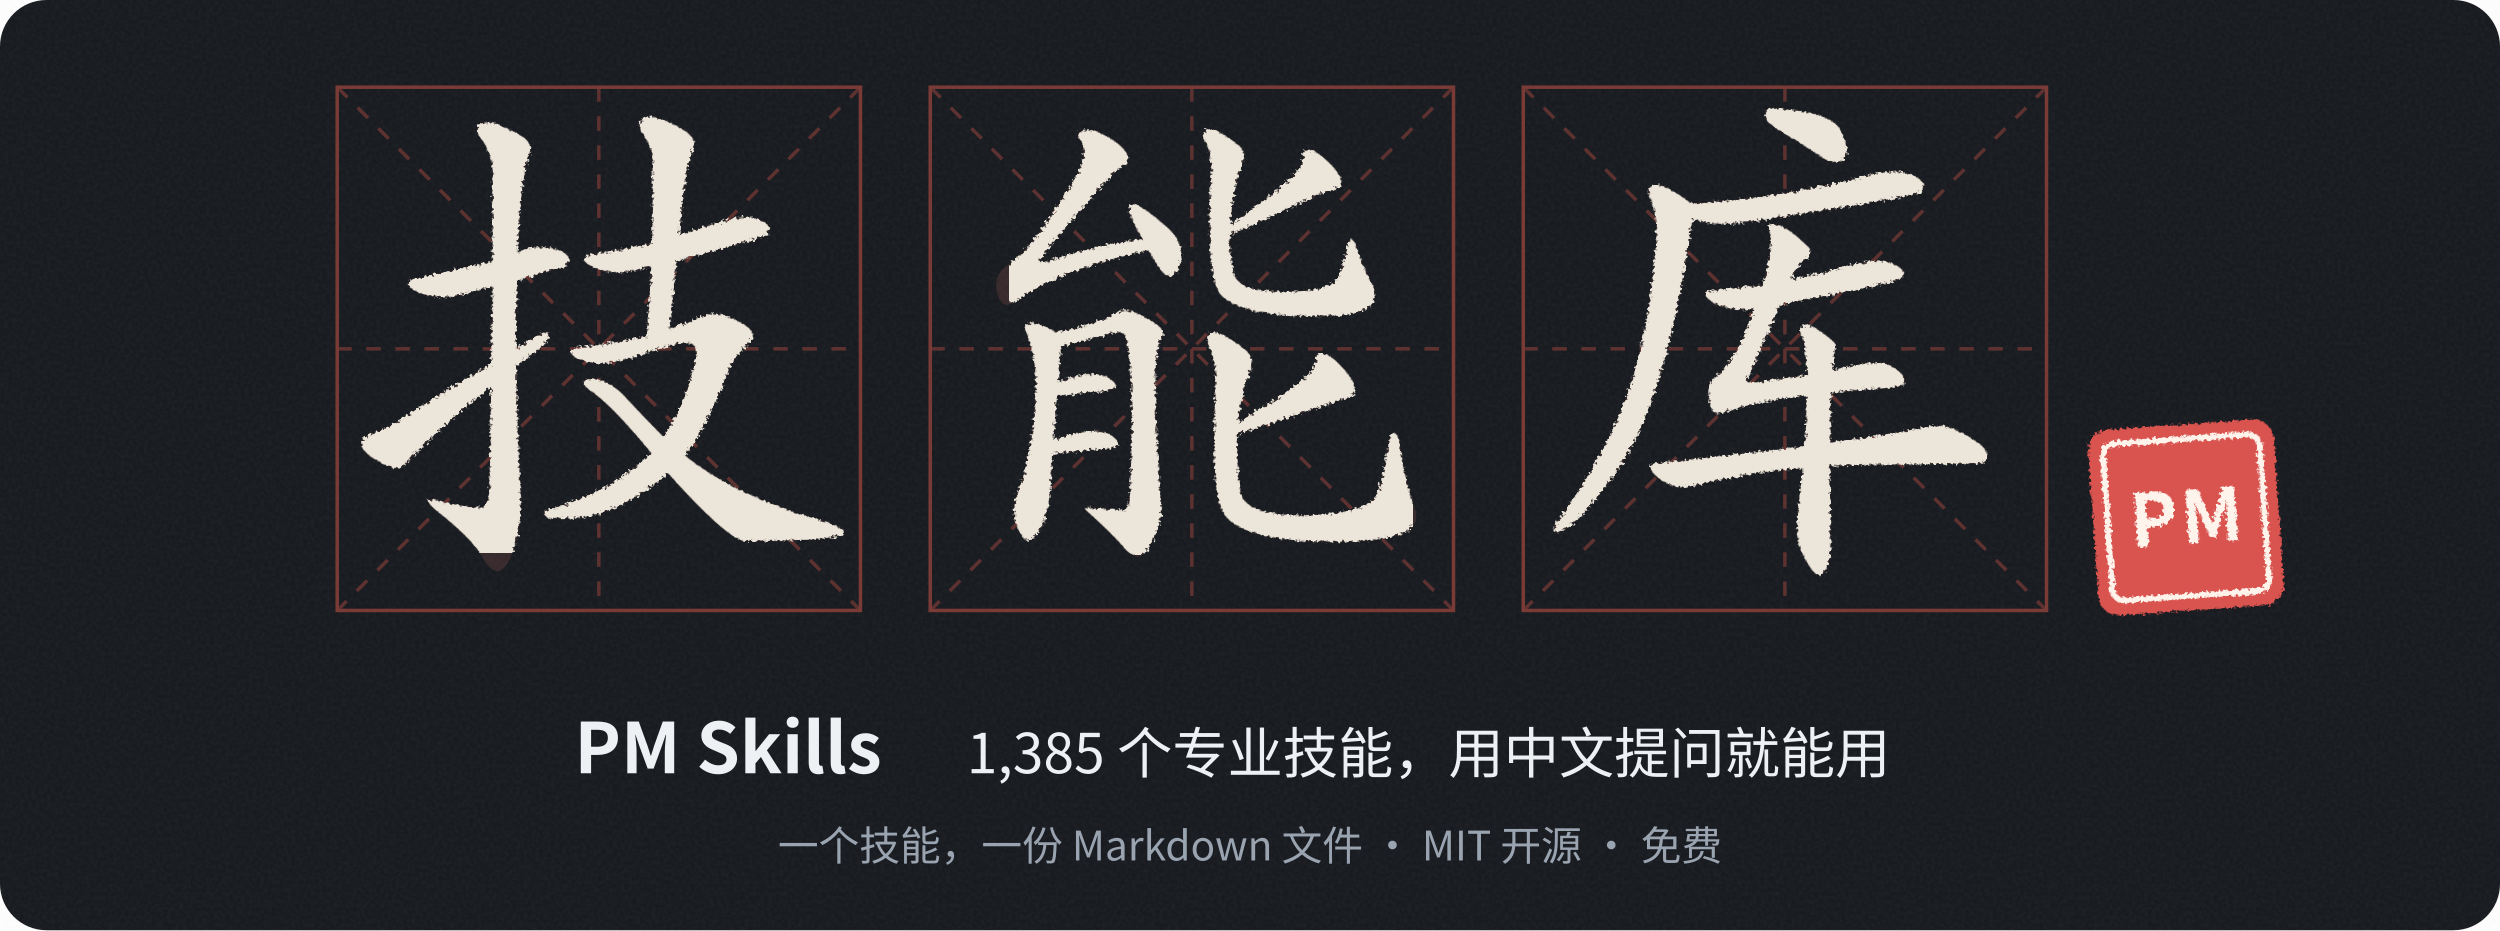
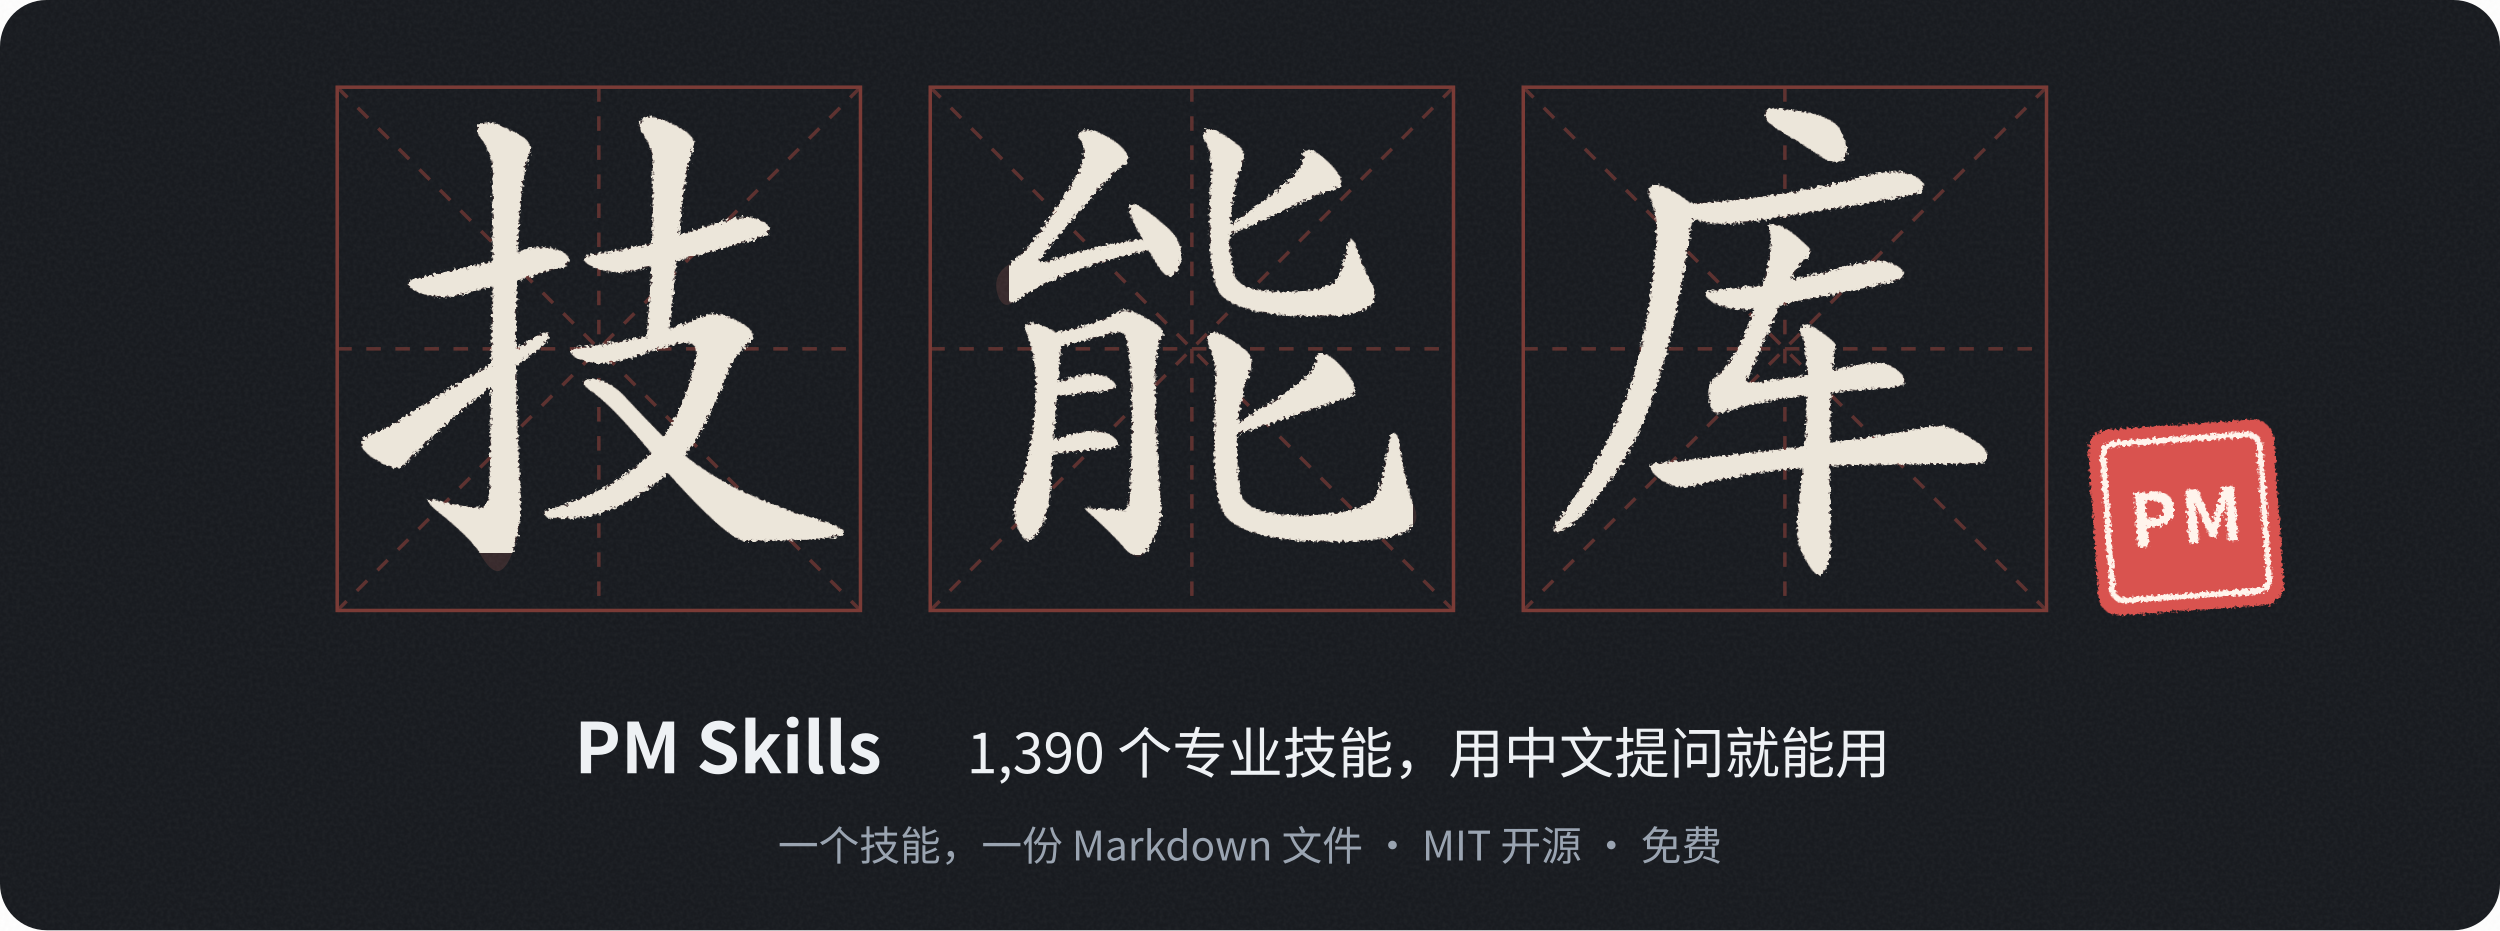
- <svg xmlns="http://www.w3.org/2000/svg" width="860" height="320" viewBox="0 0 860 320" role="img" aria-label="书法动画：“技能库”三个字一笔一画写出来，最后盖上 PM 印章。PM Skills，1,385 个专业技能，用中文提问就能用">
+ <svg xmlns="http://www.w3.org/2000/svg" width="860" height="320" viewBox="0 0 860 320" role="img" aria-label="书法动画：“技能库”三个字一笔一画写出来，最后盖上 PM 印章。PM Skills，1,390 个专业技能，用中文提问就能用">
  <style>
text{font-family:"PingFang SC","Noto Sans CJK SC","Microsoft YaHei",sans-serif}
@keyframes k0{0%,2.86%{stroke-dashoffset:302;opacity:0}2.93%{opacity:1}4.00%,91.43%{stroke-dashoffset:0;opacity:1}96.43%,100%{stroke-dashoffset:0;opacity:0}}.k0{animation:k0 14s infinite;stroke-dasharray:298 898;stroke-dashoffset:0}
@keyframes k1{0%,4.43%{stroke-dashoffset:946;opacity:0}4.50%{opacity:1}7.23%,91.43%{stroke-dashoffset:0;opacity:1}96.43%,100%{stroke-dashoffset:0;opacity:0}}.k1{animation:k1 14s infinite;stroke-dasharray:942 1542;stroke-dashoffset:0}
@keyframes k2{0%,7.66%{stroke-dashoffset:420;opacity:0}7.73%{opacity:1}8.90%,91.43%{stroke-dashoffset:0;opacity:1}96.43%,100%{stroke-dashoffset:0;opacity:0}}.k2{animation:k2 14s infinite;stroke-dasharray:416 1016;stroke-dashoffset:0}
@keyframes k3{0%,9.33%{stroke-dashoffset:349;opacity:0}9.40%{opacity:1}10.47%,91.43%{stroke-dashoffset:0;opacity:1}96.43%,100%{stroke-dashoffset:0;opacity:0}}.k3{animation:k3 14s infinite;stroke-dasharray:345 945;stroke-dashoffset:0}
@keyframes k4{0%,10.90%{stroke-dashoffset:436;opacity:0}10.97%{opacity:1}12.18%,91.43%{stroke-dashoffset:0;opacity:1}96.43%,100%{stroke-dashoffset:0;opacity:0}}.k4{animation:k4 14s infinite;stroke-dasharray:432 1032;stroke-dashoffset:0}
@keyframes k5{0%,12.61%{stroke-dashoffset:806;opacity:0}12.68%{opacity:1}15.00%,91.43%{stroke-dashoffset:0;opacity:1}96.43%,100%{stroke-dashoffset:0;opacity:0}}.k5{animation:k5 14s infinite;stroke-dasharray:802 1402;stroke-dashoffset:0}
@keyframes k6{0%,15.43%{stroke-dashoffset:606;opacity:0}15.50%{opacity:1}17.22%,91.43%{stroke-dashoffset:0;opacity:1}96.43%,100%{stroke-dashoffset:0;opacity:0}}.k6{animation:k6 14s infinite;stroke-dasharray:602 1202;stroke-dashoffset:0}
@keyframes k7{0%,19.43%{stroke-dashoffset:570;opacity:0}19.51%{opacity:1}21.12%,91.43%{stroke-dashoffset:0;opacity:1}96.43%,100%{stroke-dashoffset:0;opacity:0}}.k7{animation:k7 14s infinite;stroke-dasharray:566 1166;stroke-dashoffset:0}
@keyframes k8{0%,21.55%{stroke-dashoffset:143;opacity:0}21.62%{opacity:1}22.69%,91.43%{stroke-dashoffset:0;opacity:1}96.43%,100%{stroke-dashoffset:0;opacity:0}}.k8{animation:k8 14s infinite;stroke-dasharray:139 739;stroke-dashoffset:0}
@keyframes k9{0%,23.12%{stroke-dashoffset:422;opacity:0}23.19%{opacity:1}24.36%,91.43%{stroke-dashoffset:0;opacity:1}96.43%,100%{stroke-dashoffset:0;opacity:0}}.k9{animation:k9 14s infinite;stroke-dasharray:418 1018;stroke-dashoffset:0}
@keyframes k10{0%,24.79%{stroke-dashoffset:658;opacity:0}24.86%{opacity:1}26.74%,91.43%{stroke-dashoffset:0;opacity:1}96.43%,100%{stroke-dashoffset:0;opacity:0}}.k10{animation:k10 14s infinite;stroke-dasharray:654 1254;stroke-dashoffset:0}
@keyframes k11{0%,27.17%{stroke-dashoffset:109;opacity:0}27.24%{opacity:1}28.31%,91.43%{stroke-dashoffset:0;opacity:1}96.43%,100%{stroke-dashoffset:0;opacity:0}}.k11{animation:k11 14s infinite;stroke-dasharray:105 705;stroke-dashoffset:0}
@keyframes k12{0%,28.74%{stroke-dashoffset:122;opacity:0}28.81%{opacity:1}29.88%,91.43%{stroke-dashoffset:0;opacity:1}96.43%,100%{stroke-dashoffset:0;opacity:0}}.k12{animation:k12 14s infinite;stroke-dasharray:118 718;stroke-dashoffset:0}
@keyframes k13{0%,30.31%{stroke-dashoffset:250;opacity:0}30.38%{opacity:1}31.45%,91.43%{stroke-dashoffset:0;opacity:1}96.43%,100%{stroke-dashoffset:0;opacity:0}}.k13{animation:k13 14s infinite;stroke-dasharray:246 846;stroke-dashoffset:0}
@keyframes k14{0%,31.88%{stroke-dashoffset:667;opacity:0}31.95%{opacity:1}33.85%,91.43%{stroke-dashoffset:0;opacity:1}96.43%,100%{stroke-dashoffset:0;opacity:0}}.k14{animation:k14 14s infinite;stroke-dasharray:663 1263;stroke-dashoffset:0}
@keyframes k15{0%,34.28%{stroke-dashoffset:252;opacity:0}34.35%{opacity:1}35.43%,91.43%{stroke-dashoffset:0;opacity:1}96.43%,100%{stroke-dashoffset:0;opacity:0}}.k15{animation:k15 14s infinite;stroke-dasharray:248 848;stroke-dashoffset:0}
@keyframes k16{0%,35.85%{stroke-dashoffset:817;opacity:0}35.93%{opacity:1}38.27%,91.43%{stroke-dashoffset:0;opacity:1}96.43%,100%{stroke-dashoffset:0;opacity:0}}.k16{animation:k16 14s infinite;stroke-dasharray:813 1413;stroke-dashoffset:0}
@keyframes k17{0%,40.49%{stroke-dashoffset:160;opacity:0}40.56%{opacity:1}41.63%,91.43%{stroke-dashoffset:0;opacity:1}96.43%,100%{stroke-dashoffset:0;opacity:0}}.k17{animation:k17 14s infinite;stroke-dasharray:156 756;stroke-dashoffset:0}
@keyframes k18{0%,42.06%{stroke-dashoffset:450;opacity:0}42.13%{opacity:1}43.39%,91.43%{stroke-dashoffset:0;opacity:1}96.43%,100%{stroke-dashoffset:0;opacity:0}}.k18{animation:k18 14s infinite;stroke-dasharray:446 1046;stroke-dashoffset:0}
@keyframes k19{0%,43.82%{stroke-dashoffset:729;opacity:0}43.89%{opacity:1}45.97%,91.43%{stroke-dashoffset:0;opacity:1}96.43%,100%{stroke-dashoffset:0;opacity:0}}.k19{animation:k19 14s infinite;stroke-dasharray:725 1325;stroke-dashoffset:0}
@keyframes k20{0%,46.40%{stroke-dashoffset:372;opacity:0}46.47%{opacity:1}47.54%,91.43%{stroke-dashoffset:0;opacity:1}96.43%,100%{stroke-dashoffset:0;opacity:0}}.k20{animation:k20 14s infinite;stroke-dasharray:368 968;stroke-dashoffset:0}
@keyframes k21{0%,47.97%{stroke-dashoffset:688;opacity:0}48.04%{opacity:1}50.01%,91.43%{stroke-dashoffset:0;opacity:1}96.43%,100%{stroke-dashoffset:0;opacity:0}}.k21{animation:k21 14s infinite;stroke-dasharray:684 1284;stroke-dashoffset:0}
@keyframes k22{0%,50.44%{stroke-dashoffset:646;opacity:0}50.51%{opacity:1}52.35%,91.43%{stroke-dashoffset:0;opacity:1}96.43%,100%{stroke-dashoffset:0;opacity:0}}.k22{animation:k22 14s infinite;stroke-dasharray:642 1242;stroke-dashoffset:0}
@keyframes k23{0%,52.78%{stroke-dashoffset:480;opacity:0}52.85%{opacity:1}54.19%,91.43%{stroke-dashoffset:0;opacity:1}96.43%,100%{stroke-dashoffset:0;opacity:0}}.k23{animation:k23 14s infinite;stroke-dasharray:476 1076;stroke-dashoffset:0}
@keyframes seal{0%,57.48%{opacity:0;transform:scale(1.35)}59.98%{opacity:1;transform:scale(.96)}61.41%,91.43%{opacity:1;transform:scale(1)}96.43%,100%{opacity:0;transform:scale(1)}}.seal{animation:seal 14s infinite;transform-box:fill-box;transform-origin:center}
@media (prefers-reduced-motion: reduce){[class]{animation:none!important}}
</style>
  <defs>
    <filter id="brush" x="-5%" y="-5%" width="110%" height="110%">
      <feTurbulence type="fractalNoise" baseFrequency=".9" numOctaves="2" seed="7" result="n" />
      <feDisplacementMap in="SourceGraphic" in2="n" scale="2.2" />
    </filter>
    <filter id="grain">
      <feTurbulence type="fractalNoise" baseFrequency=".75" numOctaves="2" seed="3" />
      <feColorMatrix values="0 0 0 0 .5  0 0 0 0 .45  0 0 0 0 .4  0 0 0 .07 0" />
    </filter>
    <clipPath id="c0">
      <path d="M 352 522 Q 445 549 448 551 Q 457 560 452 568 Q 445 580 414 586 Q 383 590 353 577 L 304 559 Q 163 528 160 526 Q 123 519 150 503 Q 195 479 254 497 Q 276 504 304 510 L 352 522 Z" />
    </clipPath>
    <clipPath id="c1">
      <path d="M 301 315 Q 300 224 298 112 Q 298 87 284 78 Q 280 74 209 87 Q 176 99 179 89 Q 180 82 200 67 Q 263 16 279 -12 Q 298 -46 313 -47 Q 328 -48 342 -13 Q 361 33 359 106 Q 352 230 350 354 L 350 387 Q 349 454 352 522 L 353 577 Q 359 718 374 765 Q 392 795 336 817 Q 302 836 283 829 Q 265 822 281 800 Q 303 772 304 738 Q 305 719 304 559 L 304 510 Q 303 444 301 358 L 301 315 Z" />
    </clipPath>
    <clipPath id="c2">
      <path d="M 301 358 Q 205 303 123 249 Q 87 227 63 220 Q 50 213 47 204 Q 46 194 62 180 Q 83 164 108 156 Q 124 152 135 165 Q 193 228 301 315 L 350 354 Q 365 367 381 378 Q 403 391 412 407 Q 419 422 408 420 Q 395 420 350 387 L 301 358 Z" />
    </clipPath>
    <clipPath id="c3">
      <path d="M 664 560 Q 833 605 840 611 Q 849 620 844 628 Q 837 640 806 646 Q 779 649 669 610 L 616 595 Q 564 583 504 574 Q 467 567 495 551 Q 540 527 604 547 Q 608 548 615 549 L 664 560 Z" />
    </clipPath>
    <clipPath id="c4">
      <path d="M 650 427 Q 657 496 664 560 L 669 610 Q 679 733 698 787 Q 702 797 682 814 Q 646 836 621 841 Q 605 845 596 836 Q 587 829 596 813 Q 618 779 617 755 Q 618 679 616 595 L 615 549 Q 611 485 606 413 C 604 383 647 397 650 427 Z" />
    </clipPath>
    <clipPath id="c5">
      <path d="M 679 180 Q 716 219 765 344 Q 778 375 801 395 Q 822 413 807 427 Q 794 440 759 453 Q 734 462 703 446 Q 678 437 650 427 L 606 413 Q 555 401 479 392 Q 464 391 459 383 Q 455 376 475 367 Q 515 352 568 369 Q 665 400 684 400 Q 709 397 702 371 Q 680 272 638 216 L 614 185 Q 548 113 413 73 Q 397 69 410 59 Q 417 55 462 57 Q 555 64 647 145 L 679 180 Z" />
    </clipPath>
    <clipPath id="c6">
      <path d="M 647 145 Q 761 18 796 12 Q 911 12 957 18 Q 994 22 991 32 Q 988 41 896 67 Q 754 118 682 178 Q 679 179 679 180 L 638 216 Q 604 250 568 289 Q 534 328 501 328 Q 485 329 481 324 Q 480 318 493 308 Q 536 280 614 185 L 647 145 Z" />
    </clipPath>
    <clipPath id="c7">
      <path d="M 415 603 Q 327 591 225 558 Q 209 554 217 566 Q 233 590 282 646 Q 357 733 372 743 Q 381 750 386 757 Q 390 770 371 786 Q 337 813 311 816 Q 298 817 291 811 Q 287 804 295 795 Q 310 774 286 727 Q 208 594 157 555 Q 120 534 132 494 Q 139 473 151 474 Q 157 475 171 484 Q 249 539 400 575 Q 412 578 421 579 Q 422 580 428 580 C 458 585 445 607 415 603 Z" />
    </clipPath>
    <clipPath id="c8">
      <path d="M 428 580 Q 452 535 464 531 Q 473 528 481 537 Q 490 547 491 575 Q 492 596 469 621 Q 412 672 396 671 Q 392 670 389 658 Q 388 652 415 603 L 428 580 Z" />
    </clipPath>
    <clipPath id="c9">
      <path d="M 241 210 Q 244 259 248 296 L 250 322 Q 253 370 256 387 Q 256 391 256 393 C 258 412 258 412 245 420 Q 244 423 240 424 Q 212 439 195 438 Q 182 434 187 423 Q 230 324 181 134 Q 148 64 180 22 Q 186 9 196 14 Q 238 41 238 175 Q 238 179 239 183 L 241 210 Z" />
    </clipPath>
    <clipPath id="c10">
      <path d="M 256 393 Q 262 394 269 397 Q 314 407 359 419 Q 377 423 381 415 Q 402 352 391 105 Q 388 83 382 72 Q 381 72 322 75 Q 303 81 305 72 Q 350 32 376 3 Q 388 -13 402 -18 Q 409 -22 418 -13 Q 454 33 452 81 Q 430 366 450 404 Q 460 420 450 430 Q 431 446 398 460 Q 382 467 368 460 Q 320 433 245 420 C 216 414 227 385 256 393 Z" />
    </clipPath>
    <clipPath id="c11">
      <path d="M 248 296 Q 249 296 254 296 Q 308 303 348 306 Q 369 310 361 321 Q 351 334 329 338 Q 298 342 250 322 C 222 311 218 296 248 296 Z" />
    </clipPath>
    <clipPath id="c12">
      <path d="M 239 183 Q 240 183 245 183 Q 306 190 351 193 Q 373 197 365 209 Q 355 222 331 227 Q 307 231 241 210 C 212 201 209 183 239 183 Z" />
    </clipPath>
    <clipPath id="c13">
      <path d="M 586 611 Q 622 626 744 683 Q 765 693 788 699 Q 810 705 803 723 Q 794 741 773 759 Q 754 777 741 776 Q 728 777 730 764 Q 730 733 658 682 Q 624 657 587 630 C 563 612 558 599 586 611 Z" />
    </clipPath>
    <clipPath id="c14">
      <path d="M 867 511 Q 851 536 835 584 Q 832 597 825 602 Q 818 606 816 587 Q 803 532 794 521 Q 776 500 685 499 Q 637 502 617 510 Q 599 520 596 532 Q 587 556 586 611 L 587 630 Q 593 708 609 744 Q 621 771 603 787 Q 558 821 544 818 Q 531 814 537 797 Q 555 763 549 713 Q 540 530 568 495 Q 583 474 642 461 Q 687 452 759 452 Q 825 452 851 465 Q 879 481 867 511 Z" />
    </clipPath>
    <clipPath id="c15">
      <path d="M 600 221 Q 705 255 812 291 Q 836 295 830 315 Q 823 336 801 357 Q 782 378 768 378 Q 755 381 755 366 Q 752 336 672 286 Q 638 267 603 243 C 578 226 571 212 600 221 Z" />
    </clipPath>
    <clipPath id="c16">
      <path d="M 948 77 Q 930 123 919 201 Q 918 217 910 222 Q 901 226 898 207 Q 882 110 868 94 Q 837 64 726 62 Q 663 63 637 75 Q 613 87 608 103 Q 601 125 600 221 L 603 243 Q 609 307 624 338 Q 637 368 618 385 Q 569 424 552 420 Q 537 414 544 397 Q 563 360 558 304 Q 549 99 575 65 Q 596 32 673 19 Q 728 9 818 11 Q 897 14 930 30 Q 960 46 948 77 Z" />
    </clipPath>
    <clipPath id="c17">
      <path d="M 512 809 Q 548 788 586 762 Q 602 752 619 755 Q 629 756 633 772 Q 634 788 620 817 Q 604 850 498 858 Q 482 859 475 855 Q 471 851 475 837 Q 481 827 512 809 Z" />
    </clipPath>
    <clipPath id="c18">
      <path d="M 335 642 Q 371 627 438 636 Q 753 684 773 693 Q 774 694 777 695 Q 787 702 782 712 Q 776 725 747 733 Q 719 742 623 714 Q 467 680 332 673 Q 329 673 328 672 C 298 669 307 651 335 642 Z" />
    </clipPath>
    <clipPath id="c19">
      <path d="M 328 672 Q 312 687 286 700 Q 267 712 253 707 Q 240 700 247 686 Q 265 652 259 580 Q 258 574 257 566 Q 242 394 194 273 Q 149 162 68 52 Q 62 45 60 39 Q 57 27 68 29 Q 102 35 189 157 Q 202 181 217 206 Q 287 348 324 600 Q 328 636 335 642 C 342 661 342 661 328 672 Z" />
    </clipPath>
    <clipPath id="c20">
      <path d="M 503 475 Q 731 518 738 525 Q 747 532 743 540 Q 736 552 708 560 Q 689 566 586 537 Q 526 525 524 522 L 468 512 Q 425 508 378 503 Q 342 499 367 482 Q 397 461 453 466 L 503 475 Z" />
    </clipPath>
    <clipPath id="c21">
      <path d="M 603 302 Q 664 309 707 311 Q 744 312 747 324 Q 748 337 721 354 Q 694 370 605 346 L 556 337 Q 508 330 455 322 Q 439 321 437 324 Q 437 325 503 475 L 524 522 Q 537 553 551 563 Q 569 576 558 587 Q 513 632 487 632 Q 477 632 483 612 Q 489 582 468 512 L 453 466 Q 417 364 375 332 Q 354 317 368 272 Q 372 257 389 263 Q 452 285 555 297 L 603 302 Z" />
    </clipPath>
    <clipPath id="c22">
      <path d="M 551 197 Q 416 181 262 164 Q 240 163 256 143 Q 272 127 291 121 Q 315 115 332 120 Q 473 153 547 154 L 600 159 Q 642 162 879 163 Q 901 162 907 172 Q 913 185 895 200 Q 837 245 796 236 Q 721 221 601 204 L 551 197 Z" />
    </clipPath>
    <clipPath id="c23">
      <path d="M 605 346 Q 606 371 610 385 Q 613 397 606 403 Q 584 422 565 432 Q 553 436 544 429 Q 538 426 545 416 Q 551 407 556 337 L 555 297 Q 554 266 553 226 Q 552 211 551 197 L 547 154 Q 532 33 538 11 Q 544 -13 557 -32 Q 567 -50 576 -54 Q 586 -55 592 -43 Q 605 -12 601 18 Q 600 91 600 159 L 601 204 Q 601 280 603 302 L 605 346 Z" />
    </clipPath>
  </defs>
  <rect width="860" height="320" rx="16" fill="#15181d" />
  <rect width="860" height="320" rx="16" filter="url(#grain)" />
  <g stroke="#7a3b36" fill="none" stroke-width="1.2">
    <rect x="116" y="30" width="180" height="180" />
    <path d="M116 120h180M206 30v180M116 30l180 180M296 30l-180 180" stroke-dasharray="5 5" opacity=".7" />
  </g>
  <g transform="matrix(0.17578 0 0 -0.17578 116 188.20)" fill="#e07a6c" opacity=".16">
    <path d="M 352 522 Q 445 549 448 551 Q 457 560 452 568 Q 445 580 414 586 Q 383 590 353 577 L 304 559 Q 163 528 160 526 Q 123 519 150 503 Q 195 479 254 497 Q 276 504 304 510 L 352 522 Z" />
    <path d="M 301 315 Q 300 224 298 112 Q 298 87 284 78 Q 280 74 209 87 Q 176 99 179 89 Q 180 82 200 67 Q 263 16 279 -12 Q 298 -46 313 -47 Q 328 -48 342 -13 Q 361 33 359 106 Q 352 230 350 354 L 350 387 Q 349 454 352 522 L 353 577 Q 359 718 374 765 Q 392 795 336 817 Q 302 836 283 829 Q 265 822 281 800 Q 303 772 304 738 Q 305 719 304 559 L 304 510 Q 303 444 301 358 L 301 315 Z" />
    <path d="M 301 358 Q 205 303 123 249 Q 87 227 63 220 Q 50 213 47 204 Q 46 194 62 180 Q 83 164 108 156 Q 124 152 135 165 Q 193 228 301 315 L 350 354 Q 365 367 381 378 Q 403 391 412 407 Q 419 422 408 420 Q 395 420 350 387 L 301 358 Z" />
    <path d="M 664 560 Q 833 605 840 611 Q 849 620 844 628 Q 837 640 806 646 Q 779 649 669 610 L 616 595 Q 564 583 504 574 Q 467 567 495 551 Q 540 527 604 547 Q 608 548 615 549 L 664 560 Z" />
    <path d="M 650 427 Q 657 496 664 560 L 669 610 Q 679 733 698 787 Q 702 797 682 814 Q 646 836 621 841 Q 605 845 596 836 Q 587 829 596 813 Q 618 779 617 755 Q 618 679 616 595 L 615 549 Q 611 485 606 413 C 604 383 647 397 650 427 Z" />
    <path d="M 679 180 Q 716 219 765 344 Q 778 375 801 395 Q 822 413 807 427 Q 794 440 759 453 Q 734 462 703 446 Q 678 437 650 427 L 606 413 Q 555 401 479 392 Q 464 391 459 383 Q 455 376 475 367 Q 515 352 568 369 Q 665 400 684 400 Q 709 397 702 371 Q 680 272 638 216 L 614 185 Q 548 113 413 73 Q 397 69 410 59 Q 417 55 462 57 Q 555 64 647 145 L 679 180 Z" />
    <path d="M 647 145 Q 761 18 796 12 Q 911 12 957 18 Q 994 22 991 32 Q 988 41 896 67 Q 754 118 682 178 Q 679 179 679 180 L 638 216 Q 604 250 568 289 Q 534 328 501 328 Q 485 329 481 324 Q 480 318 493 308 Q 536 280 614 185 L 647 145 Z" />
  </g>
  <g filter="url(#brush)">
    <g transform="matrix(0.17578 0 0 -0.17578 116 188.20)" fill="none" stroke="#ece6da" stroke-width="140" stroke-linecap="round" stroke-linejoin="round">
      <path class="k0" clip-path="url(#c0)" d="M152 516L188 511L240 518L393 561L443 560" />
      <path class="k1" clip-path="url(#c1)" d="M289 814L306 806L337 771L325 415L328 97L322 66L305 34L237 61L198 80L196 87L185 87" />
      <path class="k2" clip-path="url(#c2)" d="M60 202L111 197L227 287L406 412" />
      <path class="k3" clip-path="url(#c3)" d="M496 564L533 558L573 563L797 622L833 622" />
      <path class="k4" clip-path="url(#c4)" d="M608 825L654 783L630 443L612 421" />
      <path class="k5" clip-path="url(#c5)" d="M467 381L511 377L555 383L691 420L724 418L747 406L718 308L691 247L634 168L598 136L532 96L452 69L415 65" />
      <path class="k6" clip-path="url(#c6)" d="M486 322L516 310L550 285L673 151L778 70L826 51L986 30" />
    </g>
  </g>
  <g stroke="#7a3b36" fill="none" stroke-width="1.2">
    <rect x="320" y="30" width="180" height="180" />
    <path d="M320 120h180M410 30v180M320 30l180 180M500 30l-180 180" stroke-dasharray="5 5" opacity=".7" />
  </g>
  <g transform="matrix(0.17578 0 0 -0.17578 320 188.20)" fill="#e07a6c" opacity=".16">
    <path d="M 415 603 Q 327 591 225 558 Q 209 554 217 566 Q 233 590 282 646 Q 357 733 372 743 Q 381 750 386 757 Q 390 770 371 786 Q 337 813 311 816 Q 298 817 291 811 Q 287 804 295 795 Q 310 774 286 727 Q 208 594 157 555 Q 120 534 132 494 Q 139 473 151 474 Q 157 475 171 484 Q 249 539 400 575 Q 412 578 421 579 Q 422 580 428 580 C 458 585 445 607 415 603 Z" />
    <path d="M 428 580 Q 452 535 464 531 Q 473 528 481 537 Q 490 547 491 575 Q 492 596 469 621 Q 412 672 396 671 Q 392 670 389 658 Q 388 652 415 603 L 428 580 Z" />
    <path d="M 241 210 Q 244 259 248 296 L 250 322 Q 253 370 256 387 Q 256 391 256 393 C 258 412 258 412 245 420 Q 244 423 240 424 Q 212 439 195 438 Q 182 434 187 423 Q 230 324 181 134 Q 148 64 180 22 Q 186 9 196 14 Q 238 41 238 175 Q 238 179 239 183 L 241 210 Z" />
    <path d="M 256 393 Q 262 394 269 397 Q 314 407 359 419 Q 377 423 381 415 Q 402 352 391 105 Q 388 83 382 72 Q 381 72 322 75 Q 303 81 305 72 Q 350 32 376 3 Q 388 -13 402 -18 Q 409 -22 418 -13 Q 454 33 452 81 Q 430 366 450 404 Q 460 420 450 430 Q 431 446 398 460 Q 382 467 368 460 Q 320 433 245 420 C 216 414 227 385 256 393 Z" />
    <path d="M 248 296 Q 249 296 254 296 Q 308 303 348 306 Q 369 310 361 321 Q 351 334 329 338 Q 298 342 250 322 C 222 311 218 296 248 296 Z" />
    <path d="M 239 183 Q 240 183 245 183 Q 306 190 351 193 Q 373 197 365 209 Q 355 222 331 227 Q 307 231 241 210 C 212 201 209 183 239 183 Z" />
    <path d="M 586 611 Q 622 626 744 683 Q 765 693 788 699 Q 810 705 803 723 Q 794 741 773 759 Q 754 777 741 776 Q 728 777 730 764 Q 730 733 658 682 Q 624 657 587 630 C 563 612 558 599 586 611 Z" />
    <path d="M 867 511 Q 851 536 835 584 Q 832 597 825 602 Q 818 606 816 587 Q 803 532 794 521 Q 776 500 685 499 Q 637 502 617 510 Q 599 520 596 532 Q 587 556 586 611 L 587 630 Q 593 708 609 744 Q 621 771 603 787 Q 558 821 544 818 Q 531 814 537 797 Q 555 763 549 713 Q 540 530 568 495 Q 583 474 642 461 Q 687 452 759 452 Q 825 452 851 465 Q 879 481 867 511 Z" />
    <path d="M 600 221 Q 705 255 812 291 Q 836 295 830 315 Q 823 336 801 357 Q 782 378 768 378 Q 755 381 755 366 Q 752 336 672 286 Q 638 267 603 243 C 578 226 571 212 600 221 Z" />
    <path d="M 948 77 Q 930 123 919 201 Q 918 217 910 222 Q 901 226 898 207 Q 882 110 868 94 Q 837 64 726 62 Q 663 63 637 75 Q 613 87 608 103 Q 601 125 600 221 L 603 243 Q 609 307 624 338 Q 637 368 618 385 Q 569 424 552 420 Q 537 414 544 397 Q 563 360 558 304 Q 549 99 575 65 Q 596 32 673 19 Q 728 9 818 11 Q 897 14 930 30 Q 960 46 948 77 Z" />
  </g>
  <g filter="url(#brush)">
    <g transform="matrix(0.17578 0 0 -0.17578 320 188.20)" fill="none" stroke="#ece6da" stroke-width="140" stroke-linecap="round" stroke-linejoin="round">
      <path class="k7" clip-path="url(#c7)" d="M299 806L320 792L337 762L276 668L205 579L193 539L225 537L312 568L396 588L424 585" />
      <path class="k8" clip-path="url(#c8)" d="M398 662L452 597L468 545" />
      <path class="k9" clip-path="url(#c9)" d="M196 428L223 402L229 332L215 164L191 24" />
      <path class="k10" clip-path="url(#c10)" d="M254 416L264 410L380 441L396 435L417 412L421 92L414 55L401 36L314 70" />
      <path class="k11" clip-path="url(#c11)" d="M251 302L264 312L303 320L352 316" />
      <path class="k12" clip-path="url(#c12)" d="M242 190L256 201L292 207L330 209L355 203" />
      <path class="k13" clip-path="url(#c13)" d="M738 767L752 746L754 725L685 676L598 628L588 616" />
      <path class="k14" clip-path="url(#c14)" d="M547 806L581 761L570 699L565 611L573 537L591 502L621 486L689 476L750 477L803 486L828 499L824 595" />
      <path class="k15" clip-path="url(#c15)" d="M764 369L773 356L777 321L720 287L612 236L607 226" />
      <path class="k16" clip-path="url(#c16)" d="M556 406L593 357L579 264L579 143L593 80L620 58L667 42L760 37L843 44L895 62L905 73L908 214" />
    </g>
  </g>
  <g stroke="#7a3b36" fill="none" stroke-width="1.2">
    <rect x="524" y="30" width="180" height="180" />
    <path d="M524 120h180M614 30v180M524 30l180 180M704 30l-180 180" stroke-dasharray="5 5" opacity=".7" />
  </g>
  <g transform="matrix(0.17578 0 0 -0.17578 524 188.20)" fill="#e07a6c" opacity=".16">
    <path d="M 512 809 Q 548 788 586 762 Q 602 752 619 755 Q 629 756 633 772 Q 634 788 620 817 Q 604 850 498 858 Q 482 859 475 855 Q 471 851 475 837 Q 481 827 512 809 Z" />
    <path d="M 335 642 Q 371 627 438 636 Q 753 684 773 693 Q 774 694 777 695 Q 787 702 782 712 Q 776 725 747 733 Q 719 742 623 714 Q 467 680 332 673 Q 329 673 328 672 C 298 669 307 651 335 642 Z" />
    <path d="M 328 672 Q 312 687 286 700 Q 267 712 253 707 Q 240 700 247 686 Q 265 652 259 580 Q 258 574 257 566 Q 242 394 194 273 Q 149 162 68 52 Q 62 45 60 39 Q 57 27 68 29 Q 102 35 189 157 Q 202 181 217 206 Q 287 348 324 600 Q 328 636 335 642 C 342 661 342 661 328 672 Z" />
    <path d="M 503 475 Q 731 518 738 525 Q 747 532 743 540 Q 736 552 708 560 Q 689 566 586 537 Q 526 525 524 522 L 468 512 Q 425 508 378 503 Q 342 499 367 482 Q 397 461 453 466 L 503 475 Z" />
    <path d="M 603 302 Q 664 309 707 311 Q 744 312 747 324 Q 748 337 721 354 Q 694 370 605 346 L 556 337 Q 508 330 455 322 Q 439 321 437 324 Q 437 325 503 475 L 524 522 Q 537 553 551 563 Q 569 576 558 587 Q 513 632 487 632 Q 477 632 483 612 Q 489 582 468 512 L 453 466 Q 417 364 375 332 Q 354 317 368 272 Q 372 257 389 263 Q 452 285 555 297 L 603 302 Z" />
    <path d="M 551 197 Q 416 181 262 164 Q 240 163 256 143 Q 272 127 291 121 Q 315 115 332 120 Q 473 153 547 154 L 600 159 Q 642 162 879 163 Q 901 162 907 172 Q 913 185 895 200 Q 837 245 796 236 Q 721 221 601 204 L 551 197 Z" />
    <path d="M 605 346 Q 606 371 610 385 Q 613 397 606 403 Q 584 422 565 432 Q 553 436 544 429 Q 538 426 545 416 Q 551 407 556 337 L 555 297 Q 554 266 553 226 Q 552 211 551 197 L 547 154 Q 532 33 538 11 Q 544 -13 557 -32 Q 567 -50 576 -54 Q 586 -55 592 -43 Q 605 -12 601 18 Q 600 91 600 159 L 601 204 Q 601 280 603 302 L 605 346 Z" />
  </g>
  <g filter="url(#brush)">
    <g transform="matrix(0.17578 0 0 -0.17578 524 188.20)" fill="none" stroke="#ece6da" stroke-width="140" stroke-linecap="round" stroke-linejoin="round">
      <path class="k17" clip-path="url(#c17)" d="M482 849L580 808L615 773" />
      <path class="k18" clip-path="url(#c18)" d="M332 665L350 656L409 655L551 675L724 709L771 706" />
      <path class="k19" clip-path="url(#c19)" d="M258 694L288 663L295 652L295 636L264 421L241 332L198 222L153 140L100 69L69 38" />
      <path class="k20" clip-path="url(#c20)" d="M369 494L414 486L455 488L698 538L731 536" />
      <path class="k21" clip-path="url(#c21)" d="M490 622L517 578L460 422L403 307L427 300L458 301L686 335L737 326" />
      <path class="k22" clip-path="url(#c22)" d="M259 153L314 143L503 172L806 200L894 179" />
      <path class="k23" clip-path="url(#c23)" d="M552 423L581 386L568 31L578 -42" />
    </g>
  </g>
  <g transform="rotate(-4 752 178)">
    <g class="seal" filter="url(#brush)">
      <rect x="720" y="146" width="64" height="64" rx="7" fill="#d9534f" />
      <rect x="725" y="151" width="54" height="54" rx="4" fill="none" stroke="#fff4ec" stroke-width="2" />
      <text x="752" y="187" text-anchor="middle" font-size="25" font-weight="700" font-family="&quot;Songti SC&quot;,&quot;STSong&quot;,&quot;Noto Serif CJK SC&quot;,serif" fill="#fff4ec" letter-spacing="1">PM</text>
    </g>
  </g>
  <text x="197.6" y="266" font-size="24" font-weight="700" fill="#eef1f4" font-family="-apple-system,&quot;Segoe UI&quot;,&quot;PingFang SC&quot;,&quot;Noto Sans CJK SC&quot;,&quot;Microsoft YaHei&quot;,sans-serif">PM Skills</text>
-   <text x="332.56" y="266" font-size="19" fill="#eef1f4">1,385 个专业技能，用中文提问就能用</text>
+   <text x="332.56" y="266" font-size="19" fill="#eef1f4">1,390 个专业技能，用中文提问就能用</text>
  <text x="430" y="296" text-anchor="middle" font-size="14" fill="#9aa4b1">一个技能，一份 Markdown 文件 · MIT 开源 · 免费</text>
</svg>
